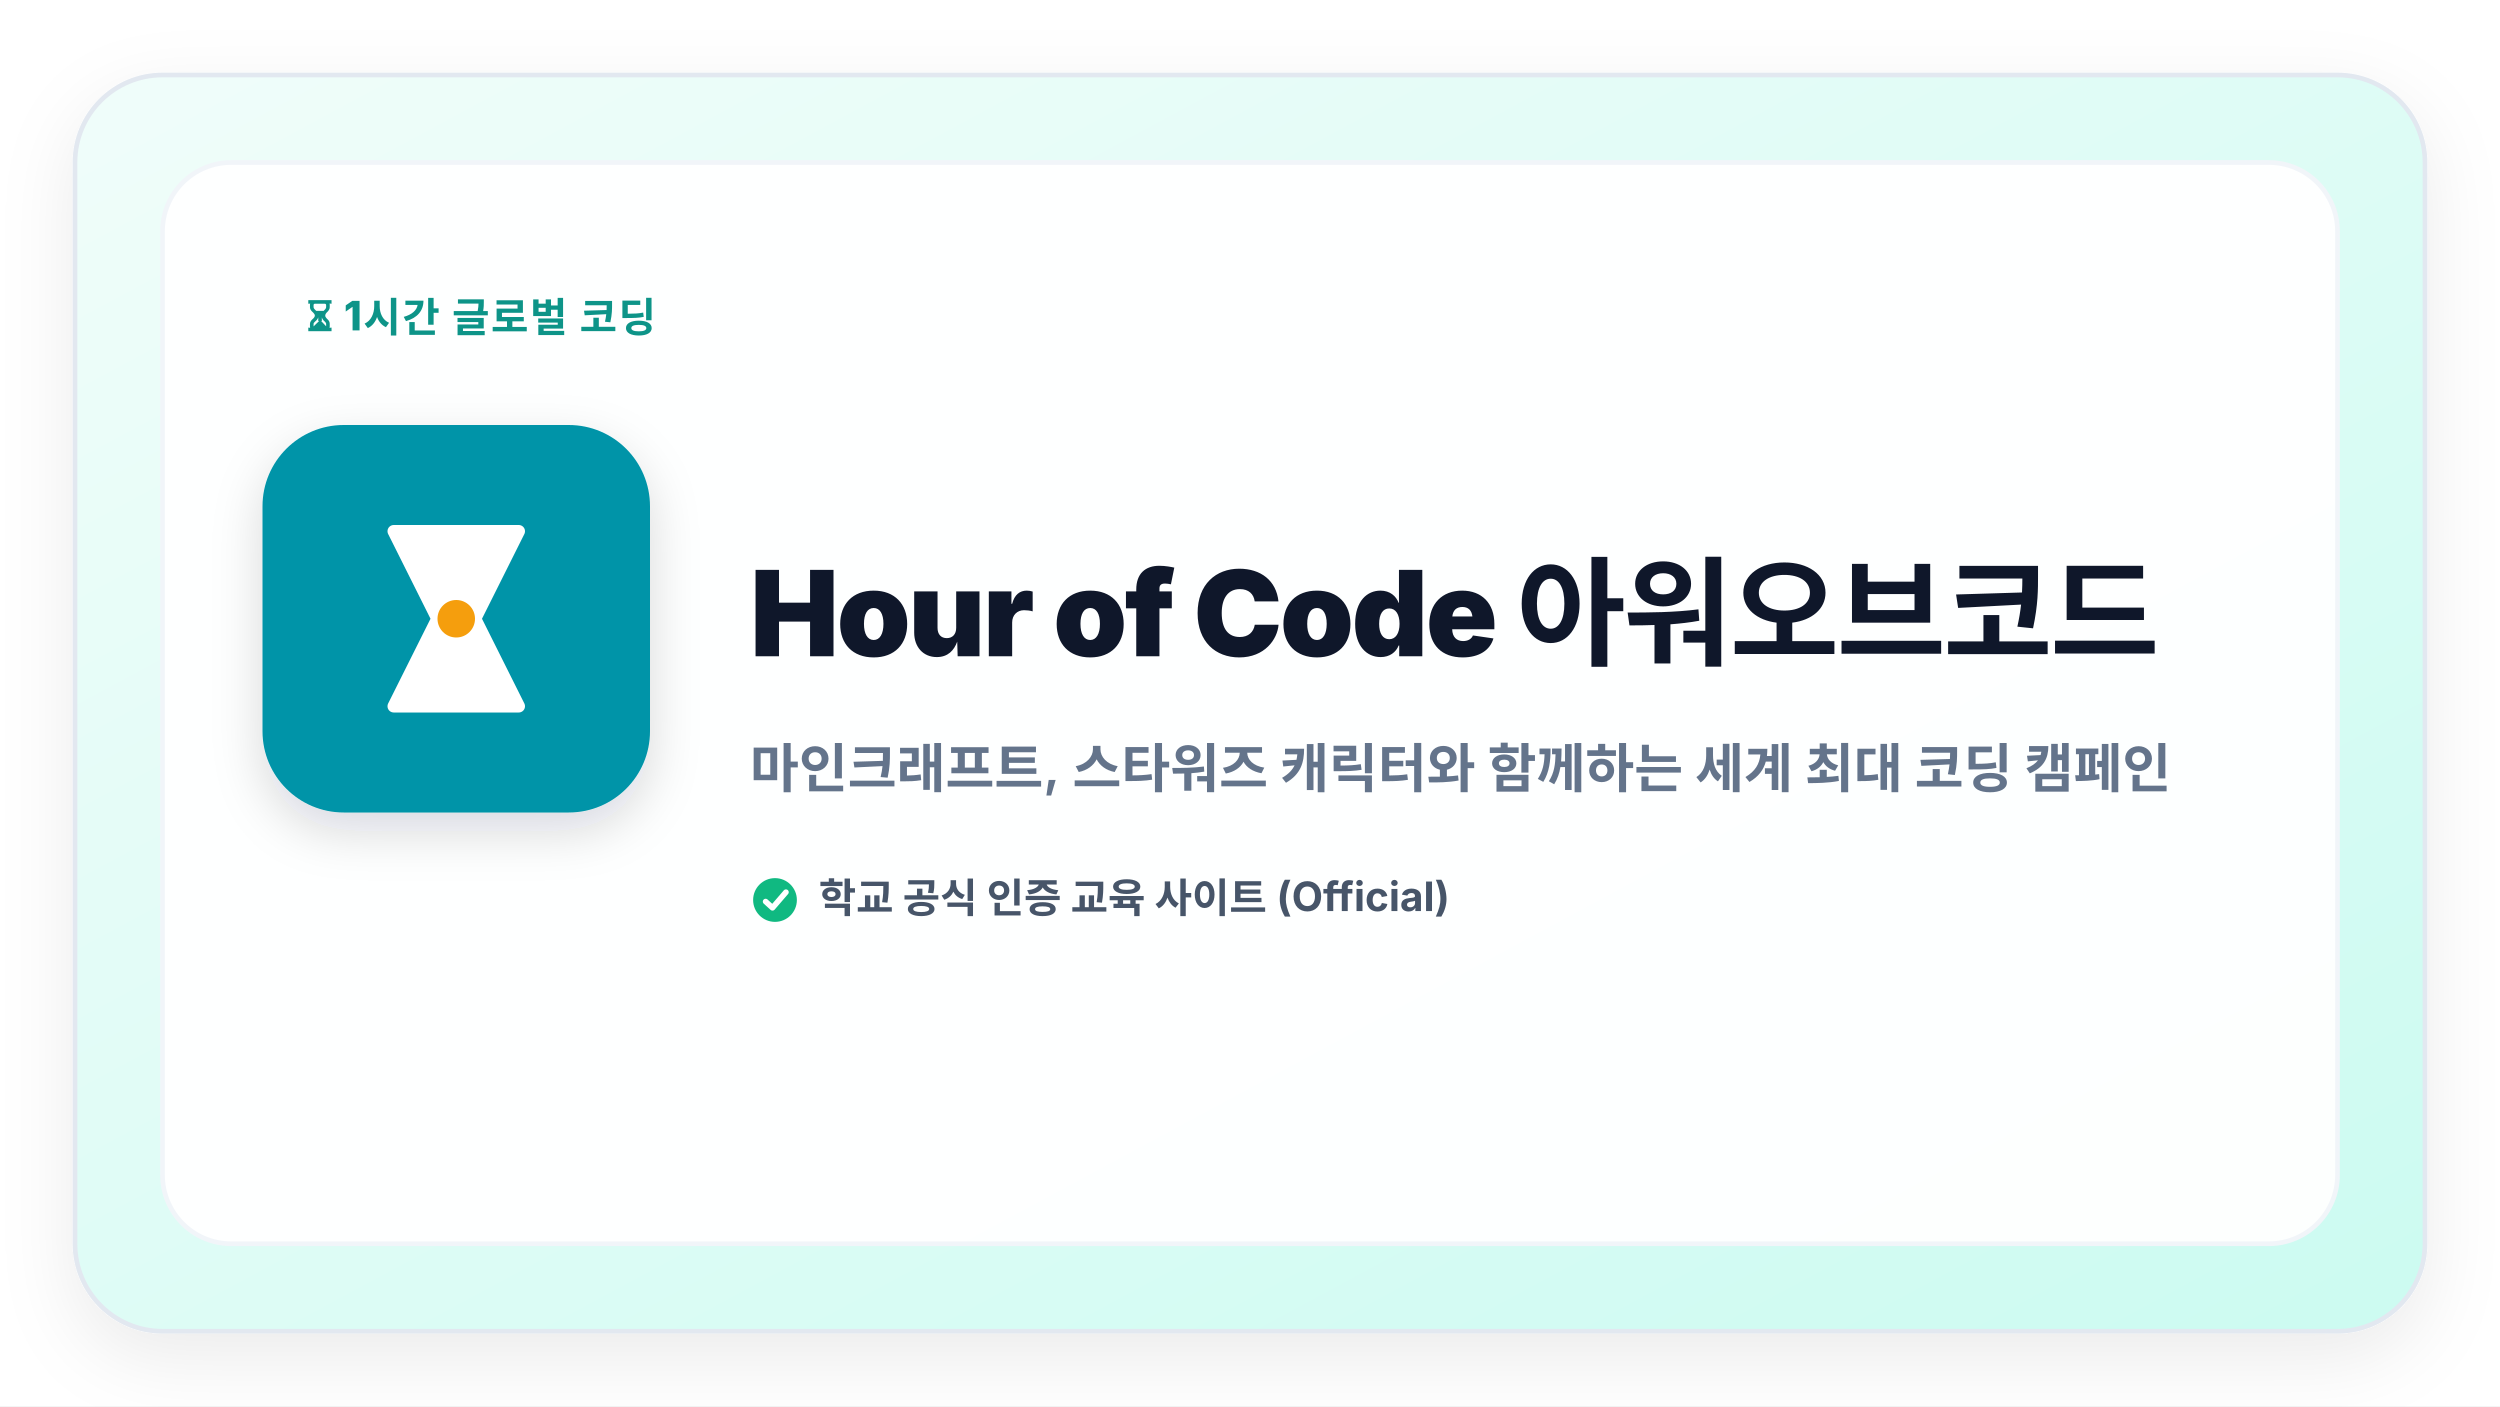
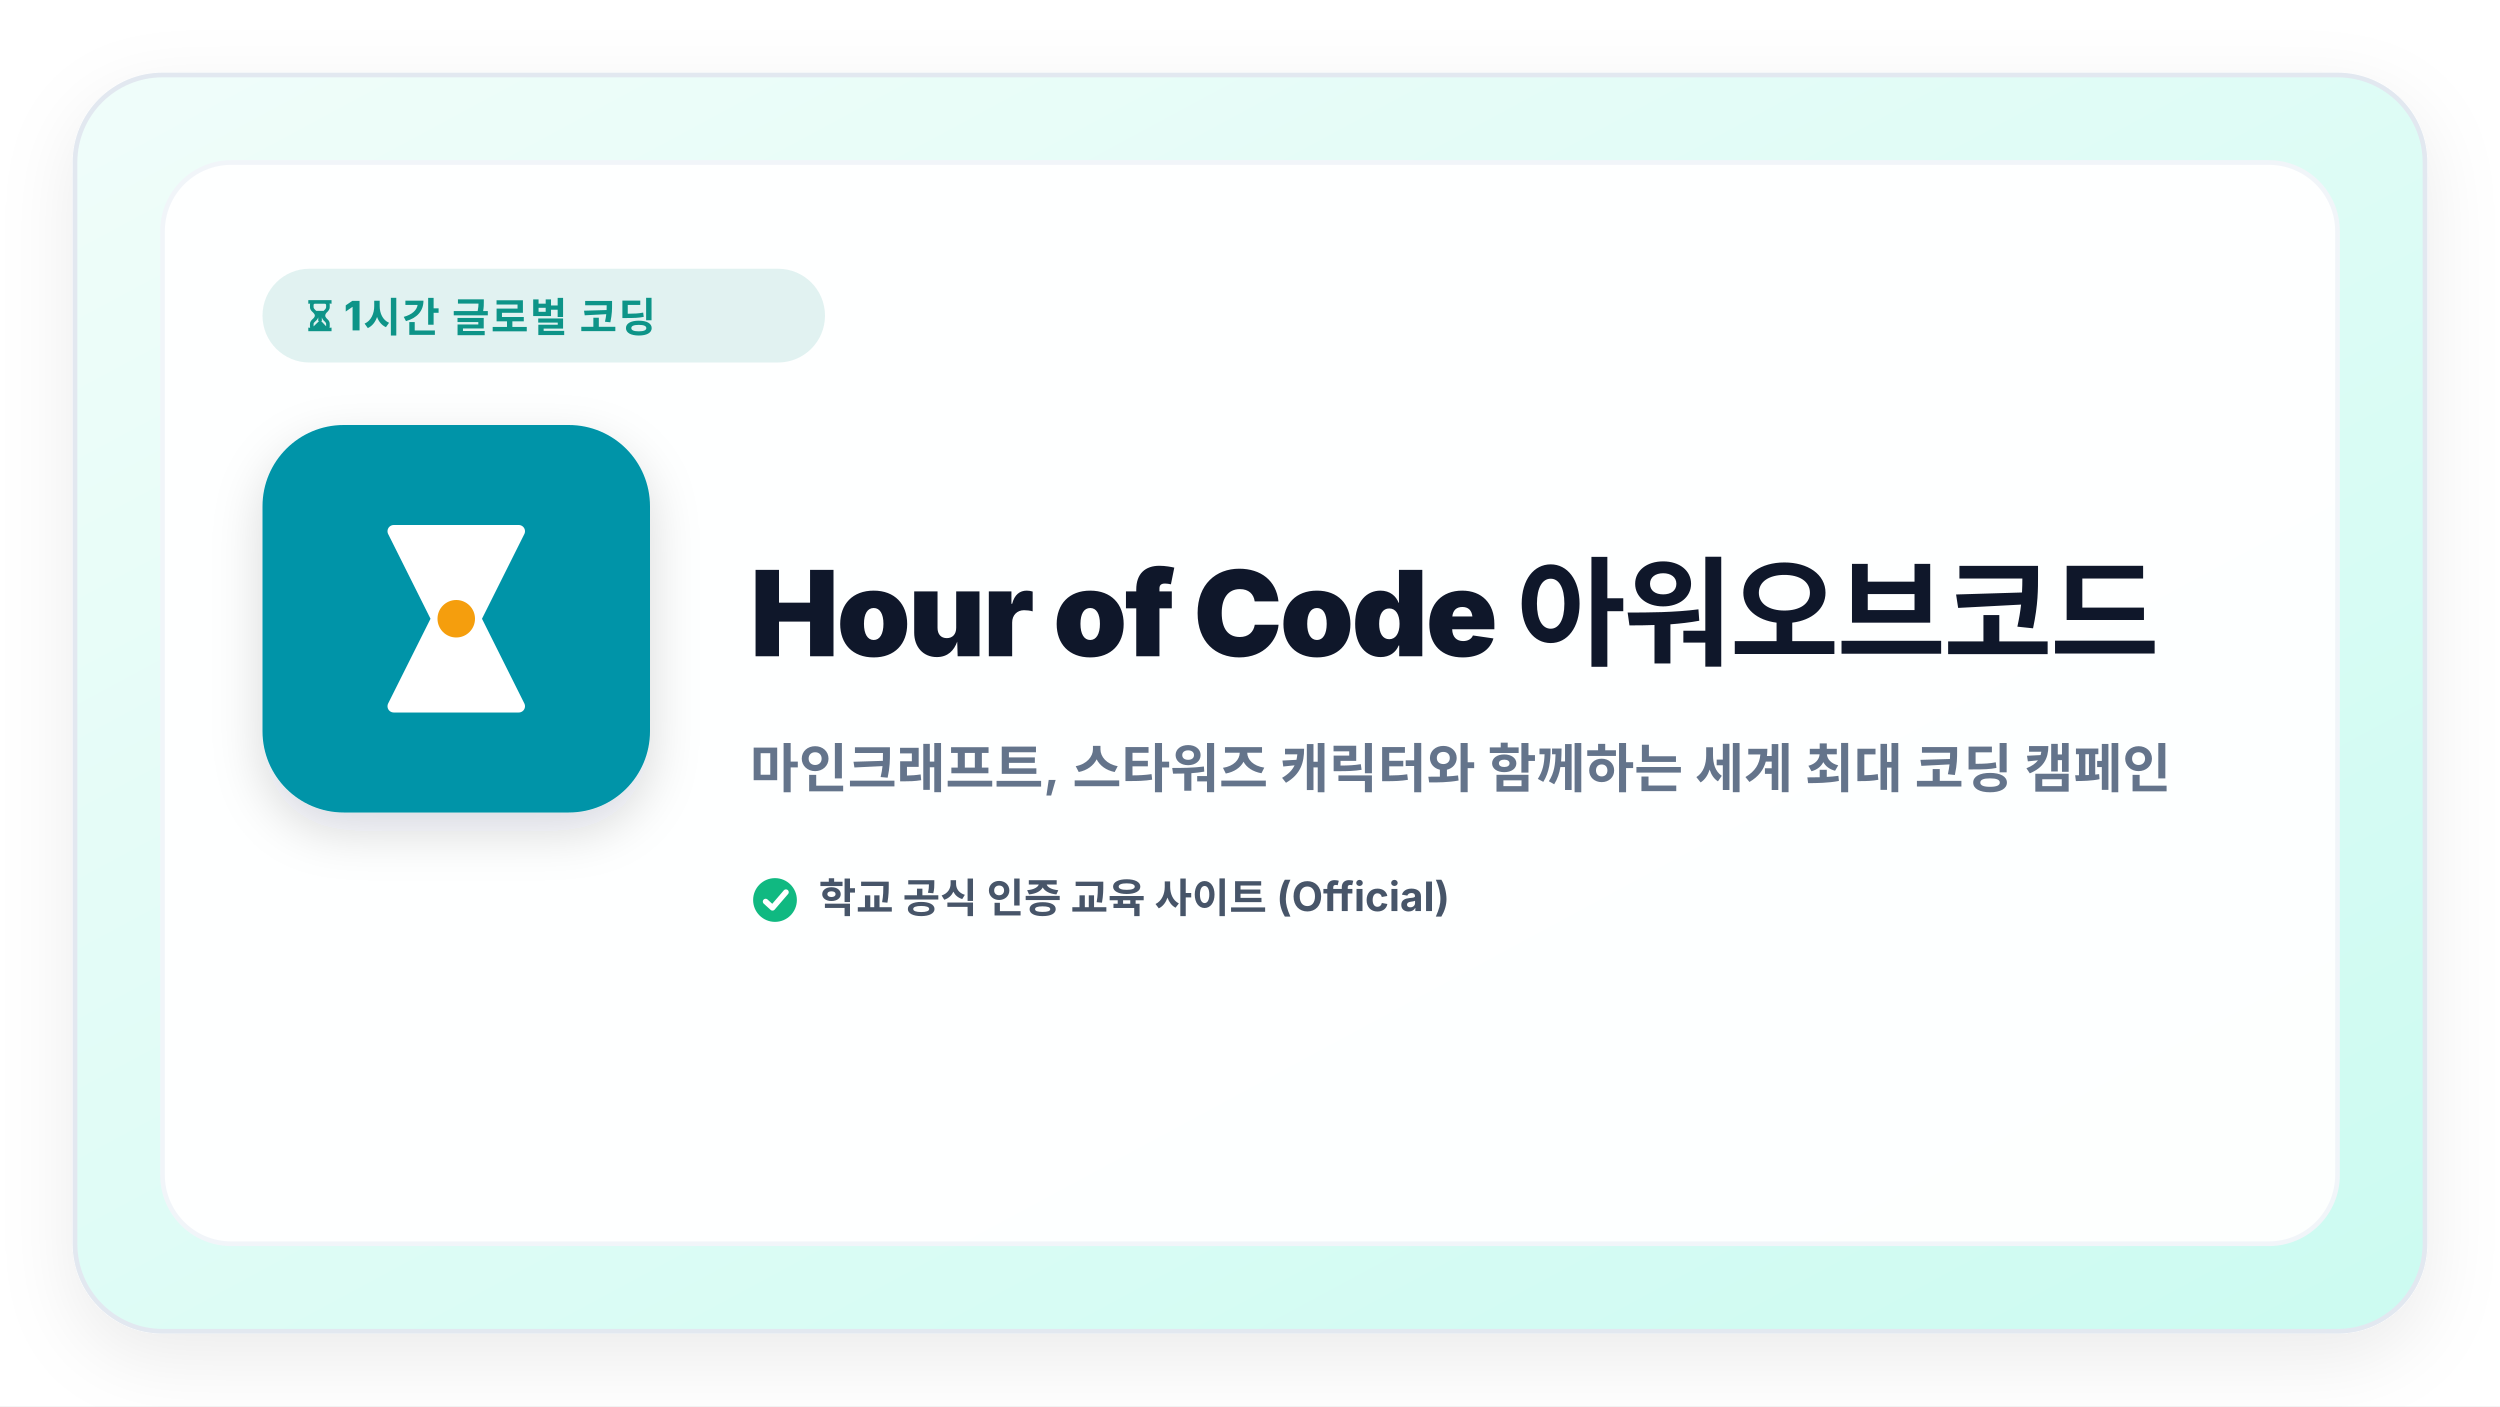
<svg xmlns="http://www.w3.org/2000/svg" viewBox="0 0 800 450" width="800" height="450" style="background:#ffffff; font-family:-apple-system,BlinkMacSystemFont,'Pretendard','Apple SD Gothic Neo','Malgun Gothic',sans-serif;">
  <defs>
    <filter id="shadow" x="-10%" y="-10%" width="120%" height="120%">
      <feDropShadow dx="0" dy="8" stdDeviation="12" flood-color="#0f172a" flood-opacity="0.08" />
    </filter>
    <filter id="iconShadow" x="-20%" y="-20%" width="140%" height="140%">
      <feDropShadow dx="0" dy="6" stdDeviation="8" flood-color="#0f172a" flood-opacity="0.15" />
    </filter>
    <linearGradient id="cardGrad" x1="0" y1="0" x2="1" y2="1">
      <stop offset="0%" stop-color="#F0FDFA" />
      <stop offset="100%" stop-color="#CCFBF1" />
    </linearGradient>
  </defs>
  <rect width="800" height="450" fill="#ffffff" />
  <rect x="24" y="24" width="752" height="402" rx="28" fill="url(#cardGrad)" stroke="#E2E8F0" stroke-width="1.5" filter="url(#shadow)" />
  <rect x="52" y="52" width="696" height="346" rx="22" fill="#ffffff" fill-opacity="0.96" stroke="#F1F5F9" stroke-width="1.5" />
  <g transform="translate(84, 86)">
-     <rect width="auto" height="30" rx="15" fill="#0D9488" fill-opacity="0.12" />
+     <rect width="180" height="30" rx="15" fill="#0D9488" fill-opacity="0.12" />
    <text x="14" y="20" fill="#0D9488" font-size="13" font-weight="800" letter-spacing="0.5">⏳ 1시간 글로벌 코딩</text>
  </g>
  <g transform="translate(84, 136)" filter="url(#iconShadow)">
    <rect width="124" height="124" rx="26" fill="#0094A8" />
    <path d="M42 34 H82 L68 62 L82 90 H42 L56 62 Z" fill="#ffffff" stroke="#ffffff" stroke-width="4" stroke-linejoin="round" />
    <circle cx="62" cy="62" r="6" fill="#F59E0B" />
  </g>
  <text x="240" y="210" fill="#0F172A" font-size="38" font-weight="900" letter-spacing="-0.8">Hour of Code 아워오브코드</text>
  <text x="240" y="252" fill="#64748B" font-size="17" font-weight="600">마인크래프트, 스타워즈 캐릭터와 함께하는 세계 최대 코딩 캠페인</text>
  <g transform="translate(240, 280)">
    <circle cx="8" cy="8" r="7" fill="#10B981" />
    <path d="M5 8.5 L7.2 10.5 L11.5 5.5" stroke="#ffffff" stroke-width="1.8" stroke-linecap="round" stroke-linejoin="round" fill="none" />
    <text x="22" y="12" fill="#475569" font-size="13" font-weight="700">학교 공식 인증 교육 사이트 (Official)</text>
  </g>
</svg>
